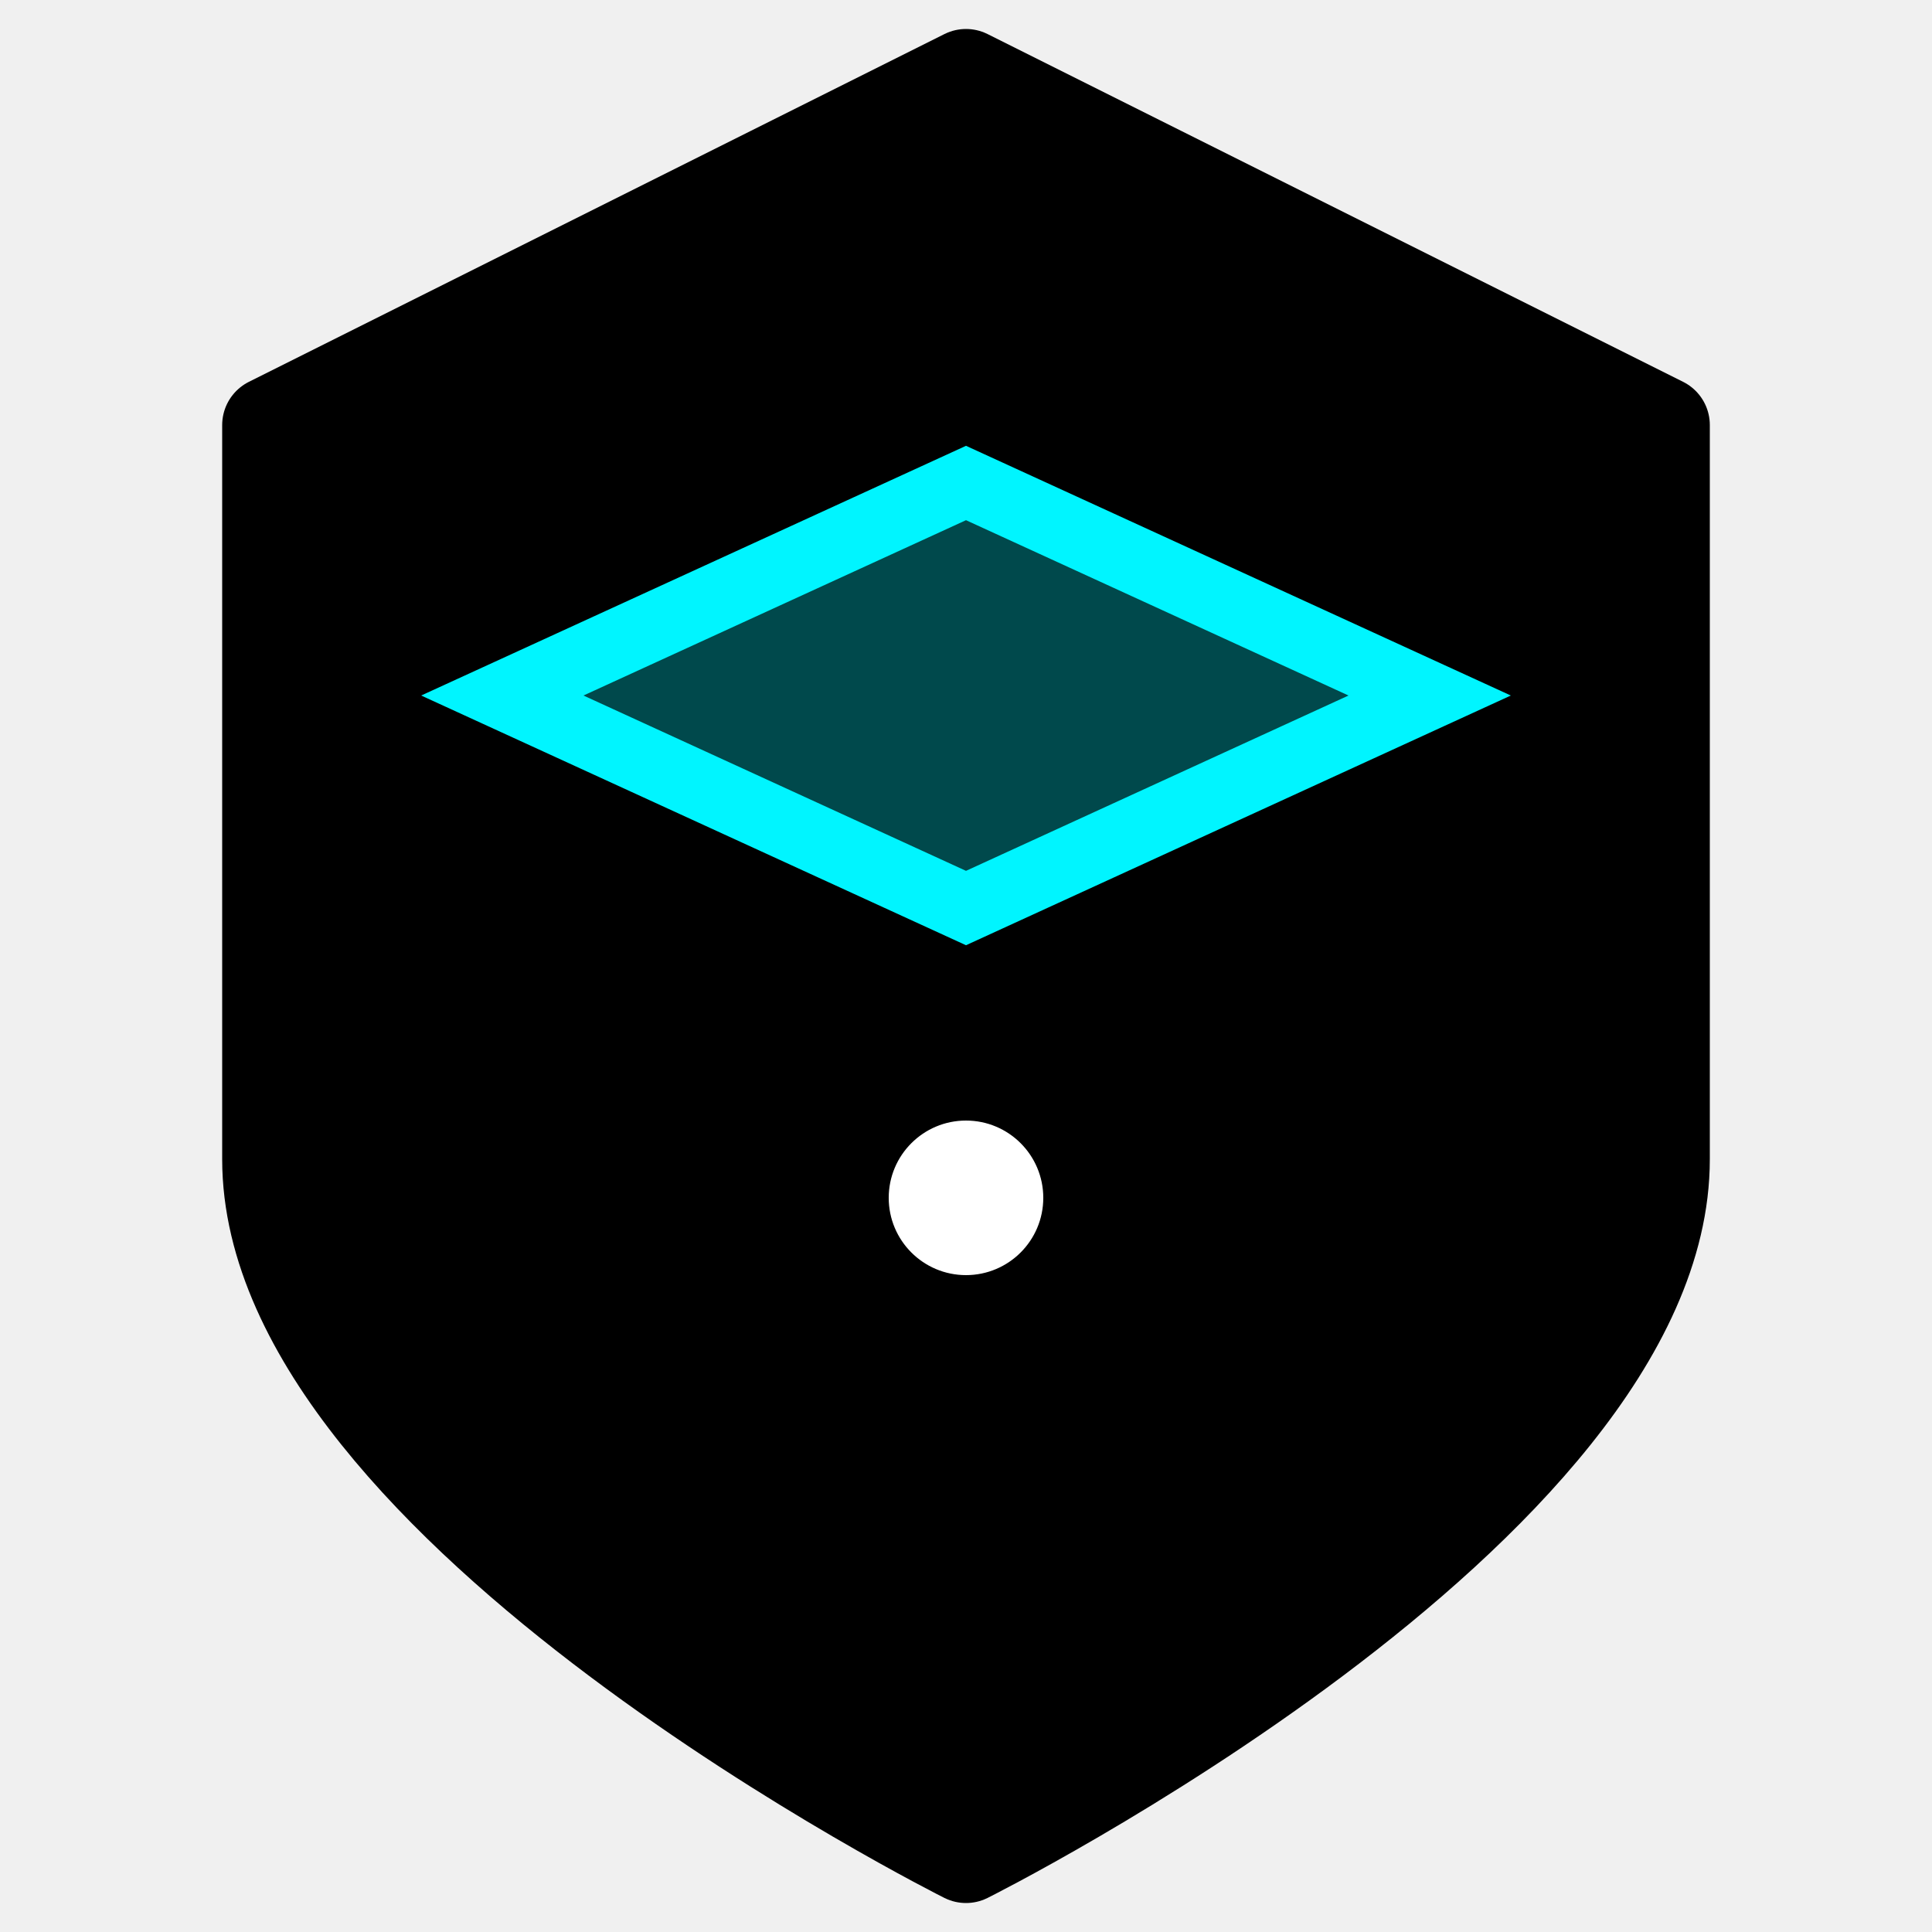
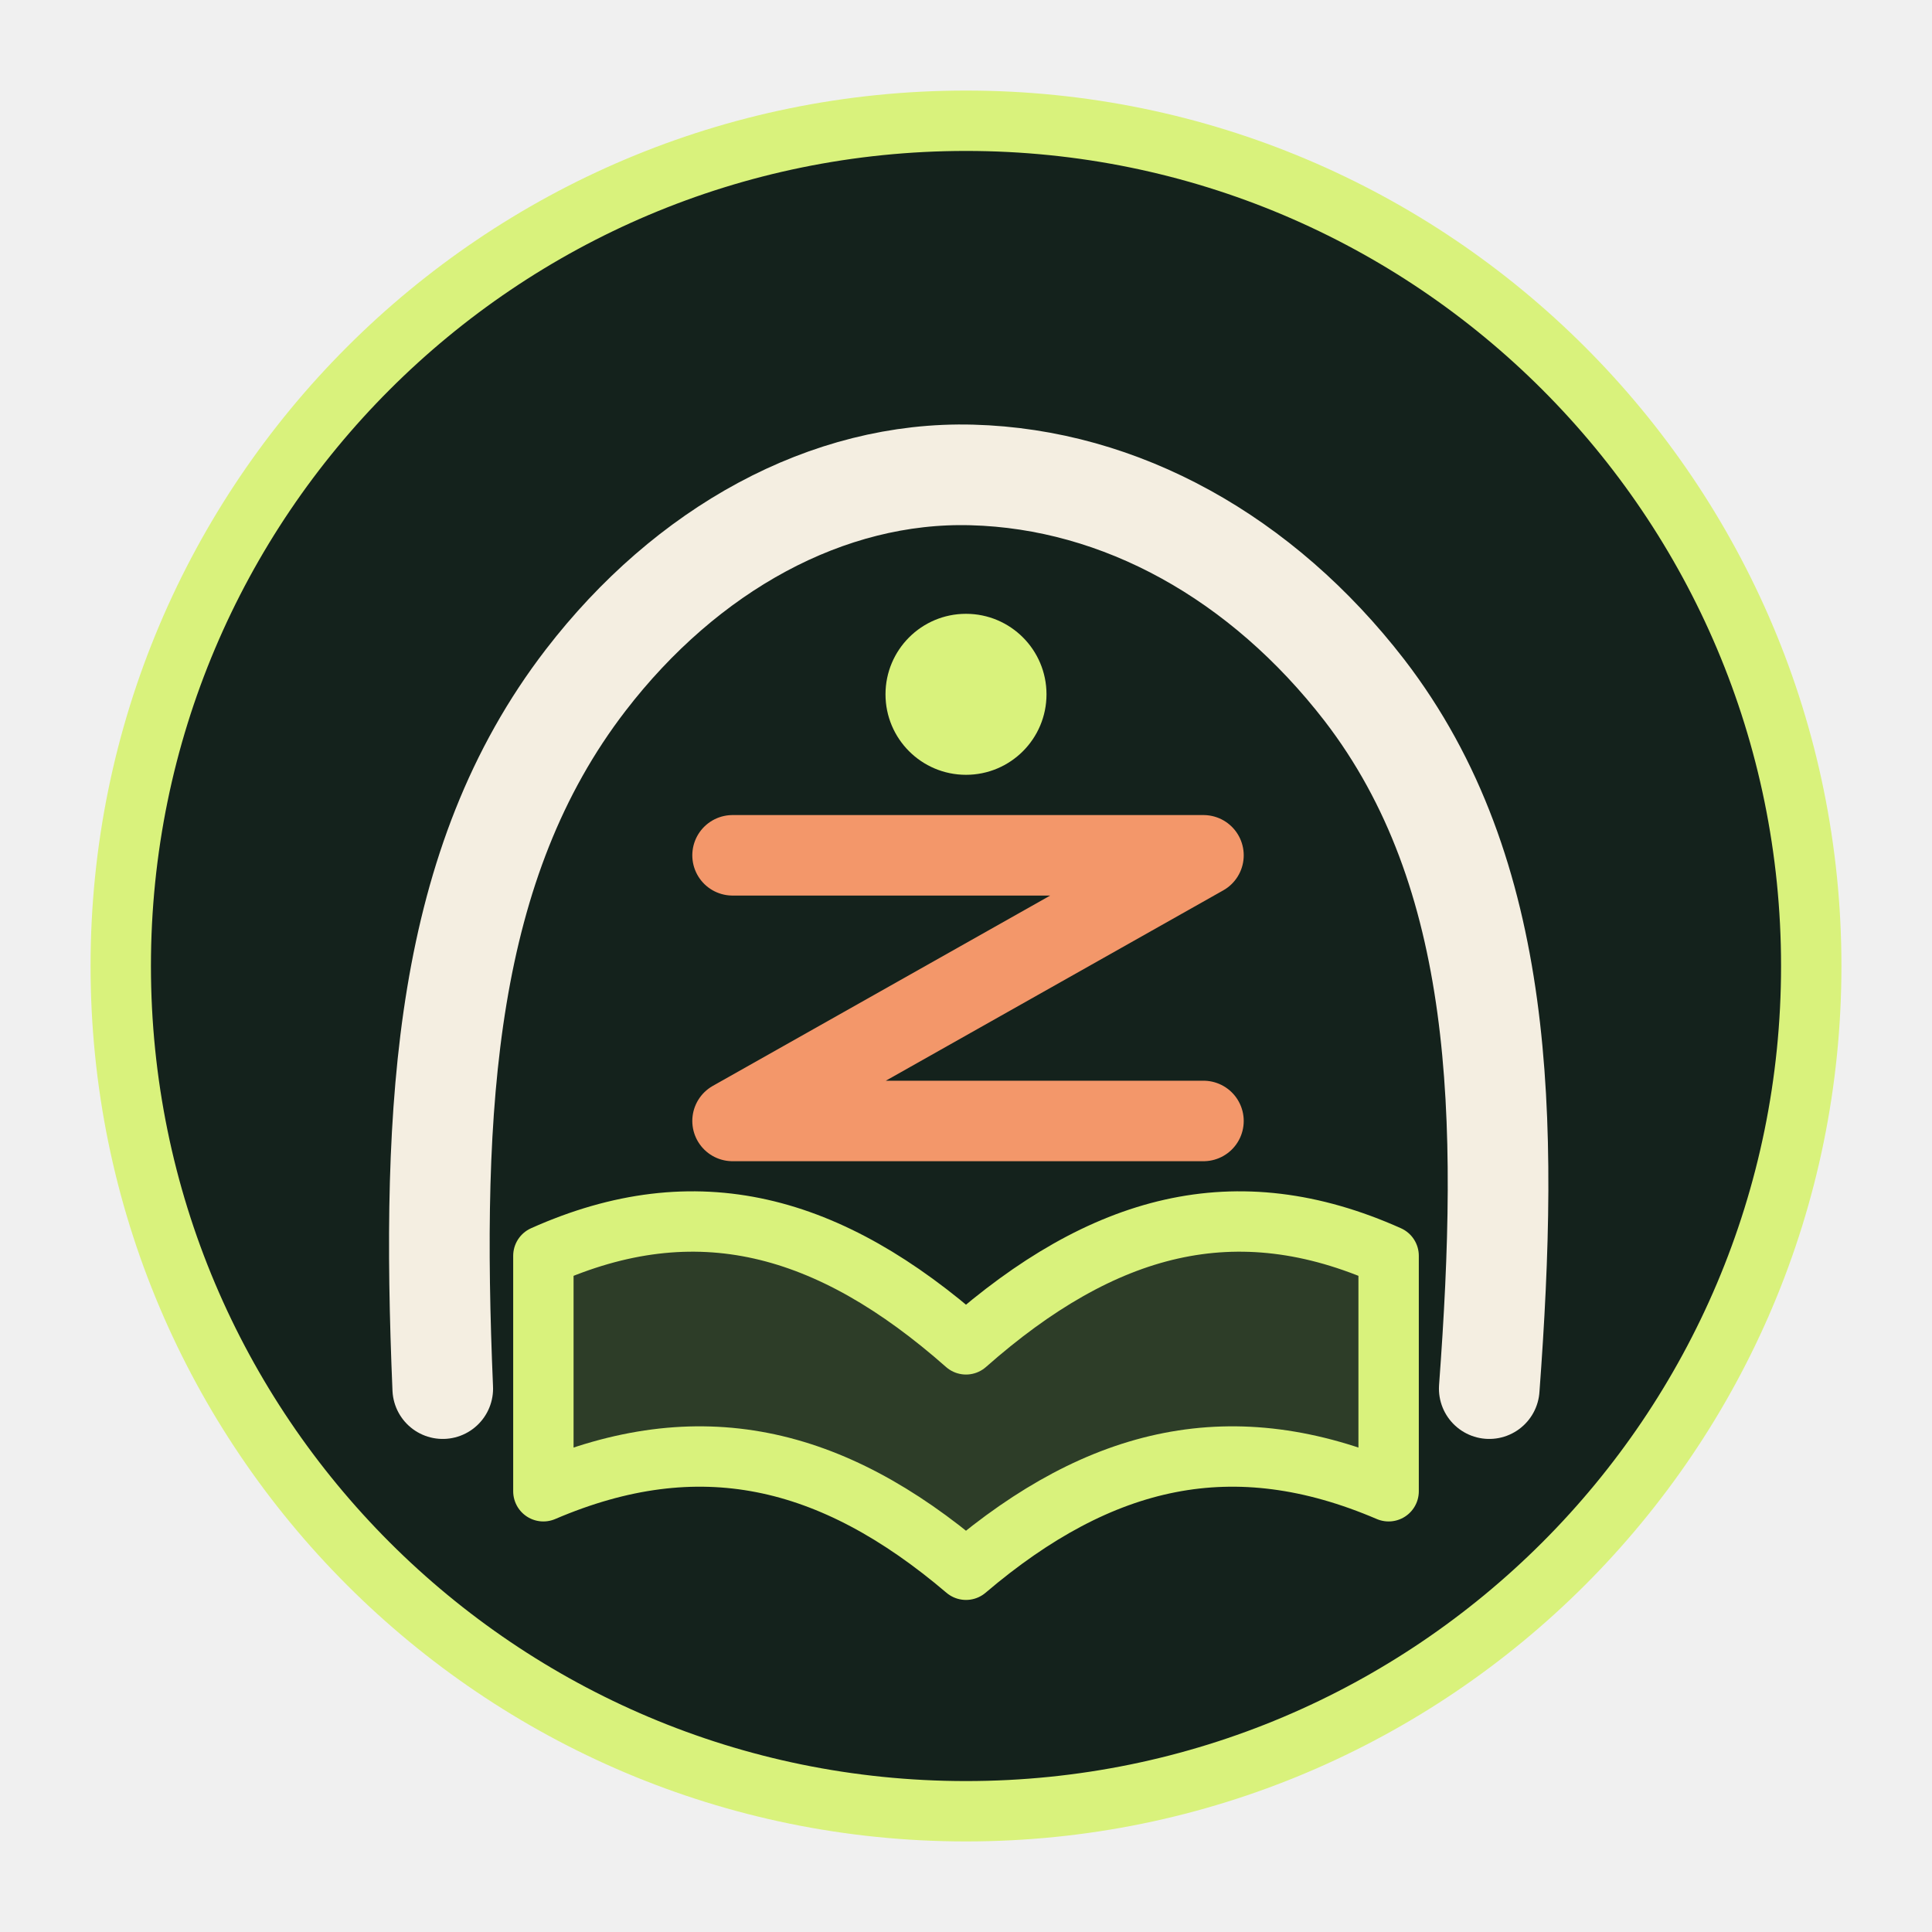
- <svg xmlns="http://www.w3.org/2000/svg" viewBox="0 0 100 100" fill="none">
-   <defs>
-     <linearGradient id="zkFavPrimary" x1="0%" y1="0%" x2="100%" y2="100%">
-       <stop offset="0%" stopColor="#00f5ff" />
-       <stop offset="50%" stopColor="#6366f1" />
-       <stop offset="100%" stopColor="#a855f7" />
-     </linearGradient>
-     <linearGradient id="zkFavInner" x1="50%" y1="0%" x2="50%" y2="100%">
-       <stop offset="0%" stopColor="#1e1b4b" />
-       <stop offset="100%" stopColor="#090d1f" />
-     </linearGradient>
-   </defs>
-   <path d="M50 4 L86 22 L86 60 C86 78 50 96 50 96 C50 96 14 78 14 60 L14 22 Z" fill="url(#zkFavInner)" stroke="url(#zkFavPrimary)" stroke-width="5" stroke-linejoin="round" />
-   <g transform="translate(0, 4)">
-     <path d="M50 21 L74 32 L50 43 L26 32 Z" fill="#00f5ff" fill-opacity="0.3" stroke="#00f5ff" stroke-width="3.5" />
-     <polygon points="50,48 62,58 50,68 38,58" fill="url(#zkFavPrimary)" />
-     <circle cx="50" cy="58" r="4" fill="#ffffff" />
-   </g>
+ <svg xmlns="http://www.w3.org/2000/svg" viewBox="0 0 96 96" fill="none">
+   <circle cx="48" cy="48" r="42" fill="#14221C" stroke="#D9F27C" stroke-width="3" />
+   <path d="M22 69C21.4 54.8 22.1 42.9 29.1 33.8C34.1 27.3 41.1 23.4 48.3 23.6C55.7 23.8 62.7 27.7 67.8 34.3C74.8 43.4 75 55.5 74 69" stroke="#F4EEE1" stroke-width="5" stroke-linecap="round" />
+   <path d="M27 62.4C34.6 59 41.2 60.8 48 66.8C54.8 60.8 61.4 59 69 62.4V74.1C61.3 70.8 54.7 72.3 48 78C41.3 72.3 34.7 70.8 27 74.1V62.4Z" fill="#D9F27C" fill-opacity=".13" stroke="#D9F27C" stroke-width="3" stroke-linejoin="round" />
+   <path d="M36.4 42.5H59.8L36.4 55.7H59.8" stroke="#F3976A" stroke-width="4" stroke-linecap="round" stroke-linejoin="round" />
+   <circle cx="48" cy="34.5" r="4" fill="#D9F27C" />
</svg>
